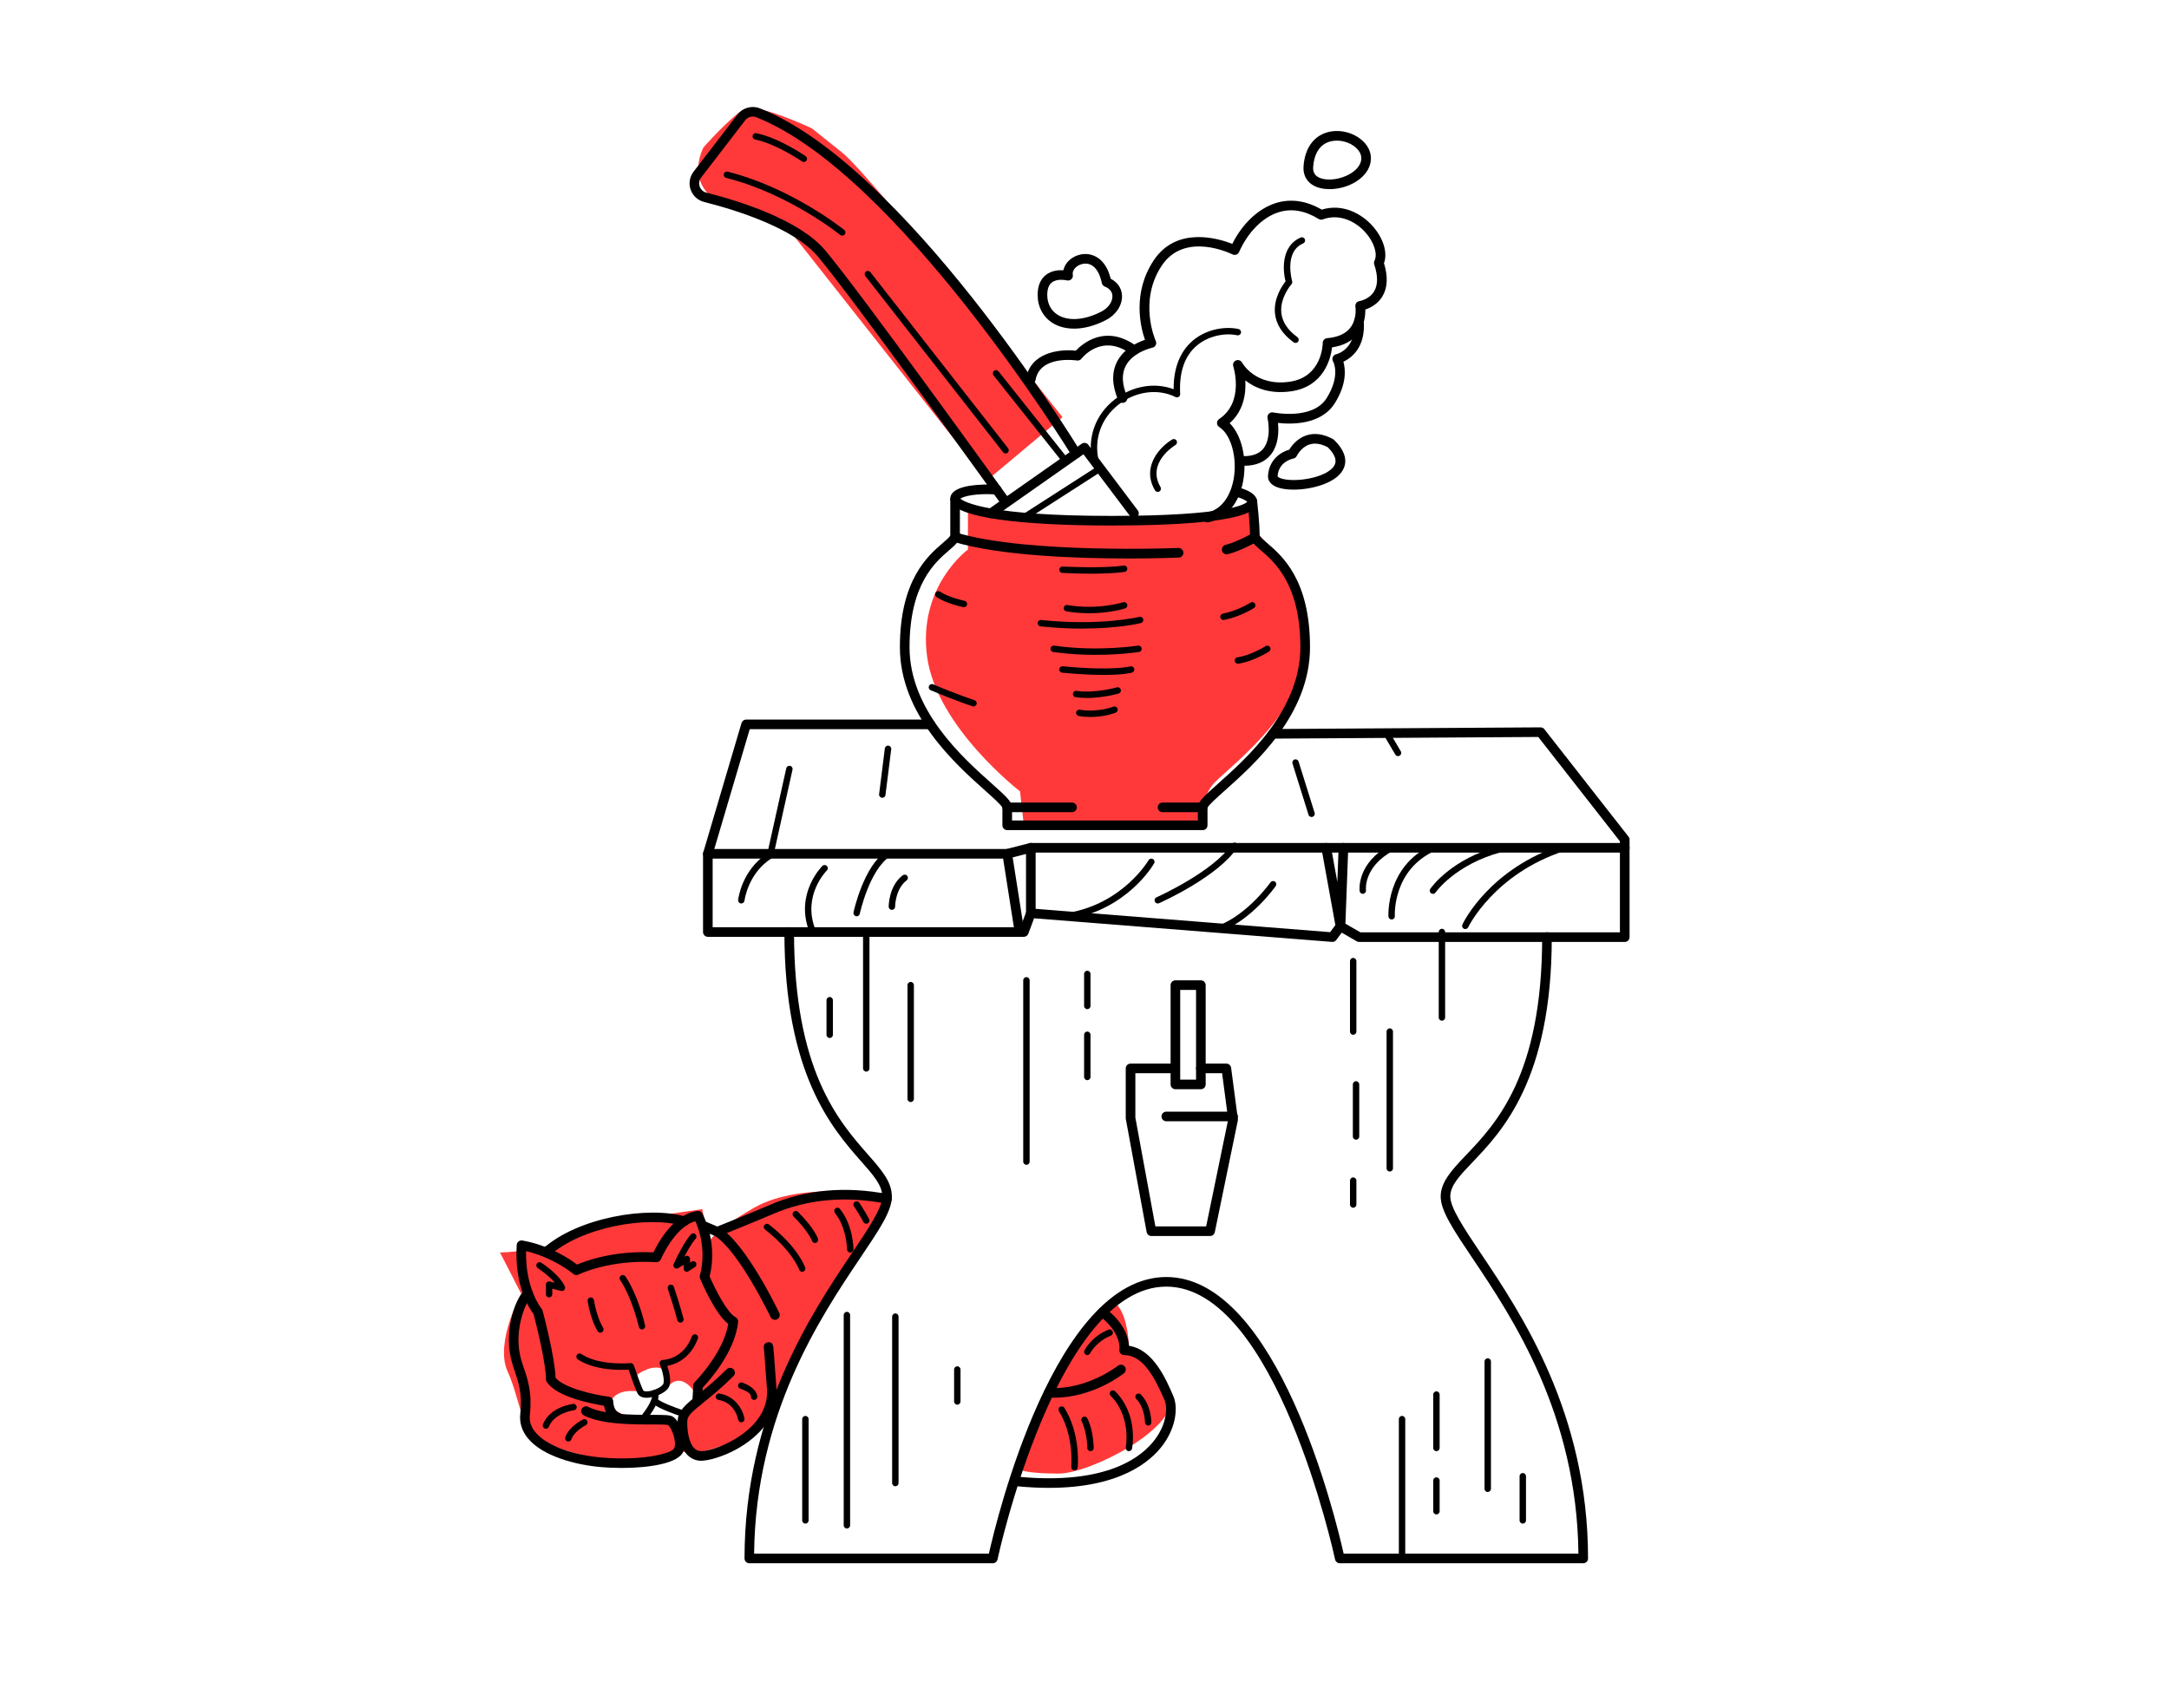
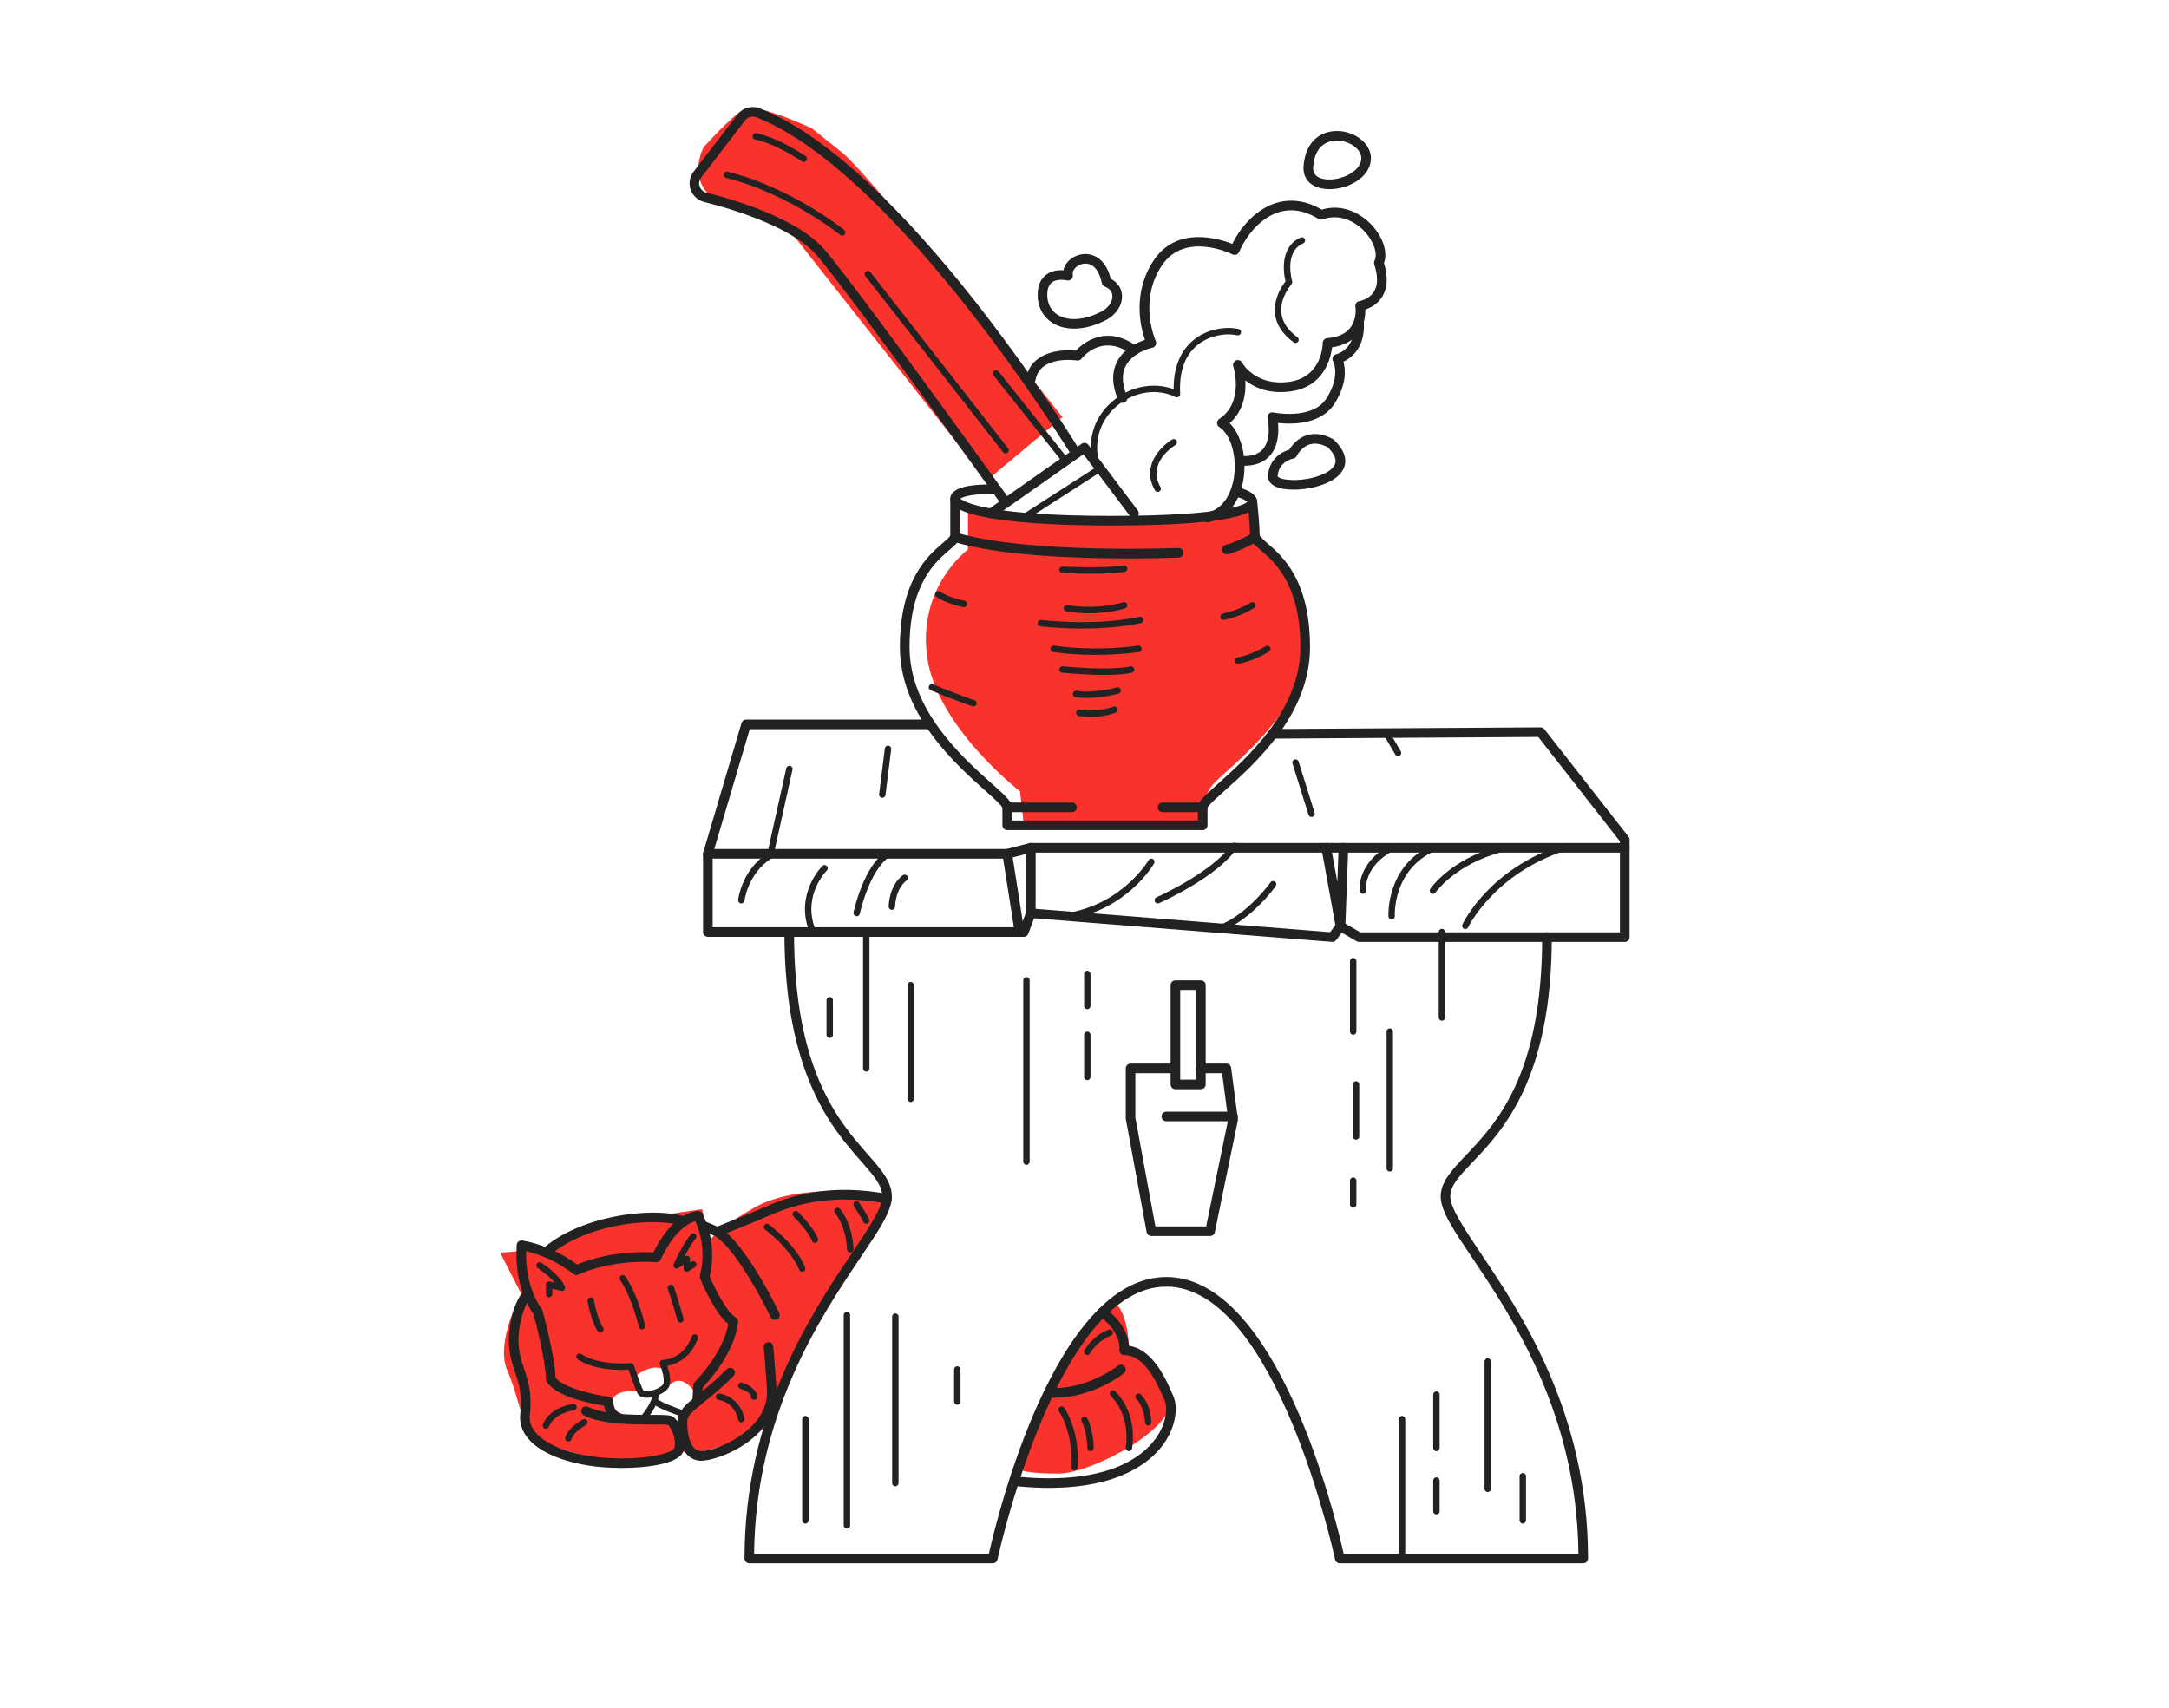
<svg xmlns="http://www.w3.org/2000/svg" viewBox="0 0 677.07 533.16">
-   <g fill="#ff3939">
+   <style>
+         :root { fill:#222 }
+         .accent { fill: #f9322c; }
+ 
+         @media (prefers-color-scheme: dark) {
+             :root {  fill: #f9322c; }
+             .accent { fill:#dee2e6; }
+         }
+     </style>
+   <g class="accent">
    <path d="m219.56 46.07c-4.15 9-.15 17.19 11.85 19.6l12 2.4 64.62 81.95 23.63-19.78s-59.25-74.98-68.75-82.58l-9.5-7.6s-17-8-21-6-12.85 12-12.85 12z" />
    <path d="m302.05 158.51.1-.84v13.9s-15.74 11.5-12.74 33.5 29 42 29 42l1.19 10.6h57.11s-3.3-7.6 2.7-13.6 30.8-24.53 27.9-45.76-15.66-32.69-15.66-32.69l-.74-6.89-35 4.85-30.39-1.53-23.46-3.54z" />
    <path d="m235.41 377.07c-14.25 8.21-14.03 10.82-14 10.99l-2.21-10.55-29.76 4.36-5.03 2.2c-14 7-28.33 6.96-28.33 6.96l6.62 12.91s-8.29 15.13-4.29 24.13 3.89 17 9.45 21 34.55 12.38 43.05 3.69c5.5 1.31 6.5 1.31 15.5-1.69s17.85-16.73 17.85-16.73l15.45-30.87 16.24-23.9.46-6.5s-26.24-4.5-41 4zm-19 63-5.21 4h-9.13s-13.66-3-11.17-7.02 9.01-2.48 9.01-2.48l-1-5.39s5.5-4.11 8.8-1.14c0 0-.3 1.03.7 5.03 4-5 8 1 8 1l1.87 1.45z" />
    <path d="m348.41 407.07c4 4 4 14 4 14s11.21 5 13.11 15-25.11 24-35.11 24-12.04-1.19-12.04-1.19l9.92-25.86c6.11-11.95 12.59-21.91 20.12-25.95z" />
  </g>
  <path d="m313.41 157.57c-.47 0-.93-.22-1.22-.62-.46-.64-46.09-64.1-56.93-76.91-7.52-8.88-25.46-14.46-35.48-16.99-1.96-.5-3.53-1.93-4.19-3.84s-.32-4.01.92-5.62l13.72-17.84c1.62-2.1 4.45-2.9 6.89-1.95 44.89 17.59 97.84 103.35 100.07 106.99.43.71.21 1.63-.5 2.06s-1.63.21-2.06-.5c-.54-.88-54.66-88.54-98.61-105.76-1.21-.47-2.61-.07-3.42.99l-13.72 17.84c-.63.82-.79 1.84-.46 2.81s1.1 1.67 2.09 1.92c10.37 2.62 28.98 8.43 37.04 17.96 10.91 12.9 56.61 76.45 57.07 77.09.48.67.33 1.61-.34 2.09-.26.19-.57.28-.87.28z" />
  <path d="m346.91 164.07c-29.26 0-47.46-2.59-49.93-7.12-.48-.88-.45-1.86.08-2.69 1.74-2.72 8.71-3.25 14.16-2.87.83.06 1.45.77 1.39 1.6s-.78 1.46-1.6 1.39c-6.38-.44-10.26.57-11.23 1.31 1.08.94 8.27 5.38 47.13 5.38 36.45 0 41.73-3.66 42.43-4.4-.3-.33-1.33-1.03-3.73-1.66-.8-.21-1.28-1.03-1.07-1.83s1.03-1.28 1.83-1.07c5.32 1.4 6.21 3.44 6.02 4.9-.23 1.75-.91 7.06-45.48 7.06z" />
  <path d="m309.33 161.77c-.47 0-.94-.22-1.23-.64-.48-.68-.31-1.61.37-2.09l29.2-20.5c.66-.46 1.57-.32 2.06.33l15.45 20.5c.5.66.37 1.6-.3 2.1-.66.5-1.6.37-2.1-.3l-14.57-19.34-28.02 19.67c-.26.18-.56.27-.86.27z" />
  <path d="m375.41 259.17h-61c-.83 0-1.5-.67-1.5-1.5v-5.5c-.35-.84-3.03-3.23-5.4-5.35-9.3-8.3-26.6-23.76-26.6-44.75s8.71-28.53 13.39-32.54c.97-.83 2.3-1.97 2.34-2.38v-11.08c0-.83.67-1.5 1.5-1.5s1.5.67 1.5 1.5v11.08c0 1.76-1.42 2.97-3.38 4.66-4.31 3.69-12.34 10.57-12.34 30.26s16.65 34.52 25.6 42.51c4.76 4.25 6.4 5.8 6.4 7.49v4.1h58v-4.1c0-1.68 1.65-3.24 6.4-7.49 8.95-7.99 25.6-22.86 25.6-42.51s-8.03-26.57-12.34-30.26c-1.96-1.68-3.38-2.9-3.38-4.66 0-3.78-.76-10.35-.76-10.41-.09-.82.49-1.57 1.32-1.66.82-.1 1.57.49 1.66 1.32.03.28.78 6.8.78 10.76.04.41 1.37 1.55 2.34 2.38 4.68 4.01 13.39 11.47 13.39 32.54s-17.3 36.45-26.6 44.75c-2.37 2.12-5.05 4.51-5.4 5.35v5.5c0 .83-.67 1.5-1.5 1.5z" />
  <path d="m334.64 253.57h-20.23c-.83 0-1.5-.67-1.5-1.5s.67-1.5 1.5-1.5h20.23c.83 0 1.5.67 1.5 1.5s-.67 1.5-1.5 1.5z" />
  <path d="m375.41 253.57h-12.52c-.83 0-1.5-.67-1.5-1.5s.67-1.5 1.5-1.5h12.52c.83 0 1.5.67 1.5 1.5s-.67 1.5-1.5 1.5z" />
  <path d="m352.01 174.36c-15.84 0-39.75-.82-54.31-5.19-.79-.24-1.24-1.07-1-1.87.24-.79 1.08-1.24 1.87-1 22.27 6.69 68.81 4.8 69.28 4.78.8-.03 1.53.61 1.56 1.44.04.83-.61 1.53-1.44 1.56-.69.03-7.05.29-15.96.29z" />
  <path d="m382.91 173.07c-.67 0-1.28-.46-1.45-1.14-.2-.8.29-1.62 1.09-1.82 3.74-.94 8.46-3.66 8.51-3.68.72-.42 1.64-.17 2.05.54.42.72.17 1.63-.54 2.05-.21.12-5.13 2.96-9.28 4-.12.03-.25.04-.37.04z" />
  <path d="m340.6 179.11c-4.7 0-8.71-.22-9-.24-.55-.03-.97-.5-.94-1.05s.51-.96 1.05-.94c.12 0 12.24.67 19.05-.3.55-.08 1.05.3 1.13.85s-.3 1.05-.85 1.13c-3.01.43-6.92.55-10.45.55z" />
  <path d="m337.85 196.26c-3.84 0-8.21-.19-13.05-.7-.55-.06-.95-.55-.89-1.1s.55-.95 1.1-.89c18.57 1.95 30.54-.95 30.65-.98.53-.13 1.08.19 1.21.73s-.19 1.08-.73 1.21c-.37.09-7.07 1.72-18.3 1.72z" />
  <path d="m339.94 191.46c-2.17 0-4.57-.16-7.08-.59-.54-.09-.91-.61-.82-1.15s.6-.91 1.15-.82c9.51 1.63 17.33-.83 17.41-.86.52-.17 1.09.12 1.26.65s-.12 1.09-.64 1.26c-.25.08-4.81 1.52-11.28 1.52z" />
  <path d="m341.95 204.45c-3.97 0-8.5-.22-13.18-.89-.55-.08-.93-.58-.85-1.13s.59-.92 1.13-.85c13.68 1.95 26.05.02 26.18 0 .54-.09 1.06.28 1.15.83s-.28 1.06-.83 1.15c-.08.01-5.72.89-13.6.89z" />
  <path d="m344.44 210.71c-3.21 0-7.43-.17-12.88-.69-.55-.05-.95-.54-.9-1.09s.54-.97 1.09-.9c15.74 1.49 21 .05 21.06.04.53-.15 1.08.15 1.24.68s-.14 1.08-.67 1.24c-.15.04-2.55.73-8.93.73z" />
  <path d="m339.23 217.91c-1.15 0-2.33-.07-3.47-.24-.55-.08-.92-.59-.84-1.13s.58-.94 1.13-.84c5.71.84 12.51-1.07 12.58-1.09.53-.15 1.08.16 1.24.69s-.16 1.08-.69 1.24c-.24.07-4.91 1.38-9.95 1.38z" />
  <path d="m340.37 223.85c-1.14 0-2.36-.08-3.63-.3-.54-.09-.91-.61-.82-1.15.09-.55.6-.92 1.15-.82 5.63.94 10.42-.92 10.47-.94.51-.2 1.09.05 1.3.56.2.51-.04 1.09-.56 1.3-.17.07-3.45 1.35-7.91 1.35z" />
  <path d="m381.91 193.57c-.47 0-.88-.33-.98-.8-.11-.54.24-1.07.78-1.18 4.76-.95 8.62-3.42 8.65-3.44.46-.3 1.08-.17 1.38.3.3.46.17 1.08-.3 1.38-.17.11-4.22 2.7-9.35 3.73-.07.01-.13.02-.2.02z" />
  <path d="m386.41 207.22c-.49 0-.92-.36-.99-.86-.08-.55.3-1.05.85-1.13 4.23-.61 8.75-3.47 8.8-3.5.46-.3 1.08-.16 1.38.3s.16 1.08-.3 1.38c-.2.13-4.93 3.12-9.59 3.8-.05 0-.1.01-.14.01z" />
  <path d="m303.91 220.57c-.1 0-.21-.02-.32-.05-.06-.02-6.12-2.05-13.08-5.03-.51-.22-.74-.81-.53-1.31.22-.51.81-.75 1.31-.53 6.88 2.95 12.86 4.95 12.92 4.97.52.17.81.74.63 1.26-.14.42-.53.68-.95.68z" />
  <path d="m300.91 189.57c-.07 0-.13 0-.2-.02-.21-.04-5.23-1.06-8.36-3.15-.46-.31-.58-.93-.28-1.39.31-.46.92-.58 1.39-.28 2.8 1.87 7.59 2.84 7.64 2.85.54.11.89.63.78 1.18-.09.48-.51.8-.98.8z" />
  <path d="m262.91 73.57c-.22 0-.44-.07-.63-.22-.16-.13-16.07-12.92-35.61-17.81-.54-.13-.86-.68-.73-1.21.13-.54.68-.87 1.21-.73 19.98 5 36.23 18.06 36.39 18.19.43.35.49.98.15 1.41-.2.24-.49.37-.78.37z" />
  <path d="m313.91 141.57c-.3 0-.59-.13-.79-.38l-43-55c-.34-.44-.26-1.06.17-1.4.44-.34 1.06-.26 1.4.17l43 55c.34.44.26 1.06-.17 1.4-.18.14-.4.21-.62.21z" />
  <path d="m250.91 50.57c-.2 0-.39-.06-.57-.18-.08-.05-7.92-5.45-14.63-6.84-.54-.11-.89-.64-.78-1.18s.63-.89 1.18-.78c7.12 1.48 15.03 6.93 15.37 7.16.45.31.57.94.25 1.39-.19.28-.51.43-.82.43z" />
  <path d="m332.64 144.91c-.29 0-.59-.13-.78-.38l-21.73-27.34c-.34-.43-.27-1.06.16-1.41.43-.34 1.06-.27 1.41.16l21.73 27.34c.34.43.27 1.06-.16 1.41-.18.15-.4.22-.62.22z" />
  <path d="m319.6 162.56c-.33 0-.65-.16-.84-.46-.3-.46-.16-1.08.3-1.38l23.82-15.31c.47-.3 1.08-.16 1.38.3s.16 1.08-.3 1.38l-23.82 15.31c-.17.11-.35.16-.54.16z" />
  <path d="m341.96 144.91c-.46 0-.87-.32-.97-.78-1.67-7.43.92-14.67 6.93-19.37 5.47-4.28 12.54-5.48 18.44-3.24-.06-8.27 3.17-12.8 5.98-15.18 4.42-3.73 10.36-4.5 14.29-3.61.54.12.88.66.75 1.2-.12.54-.65.87-1.2.75-3.33-.76-8.68-.08-12.56 3.19-3.84 3.25-5.6 8.34-5.22 15.14.02.36-.15.7-.45.89s-.68.22-1 .06c-5.48-2.74-12.47-1.81-17.81 2.37-5.38 4.21-7.71 10.7-6.21 17.36.12.54-.22 1.07-.76 1.19-.07.02-.15.02-.22.02z" />
  <path d="m404.41 107.07c-.2 0-.41-.06-.59-.19-3.5-2.55-5.46-5.57-5.82-8.98-.5-4.76 2.28-8.77 3.3-10.06-1.01-3.91-1.2-11.15 4.71-13.68.5-.22 1.09.02 1.31.53s-.02 1.09-.53 1.31c-6.09 2.61-3.46 11.7-3.44 11.79.1.33.02.7-.21.95-.04.04-3.67 4.17-3.16 8.96.3 2.82 1.99 5.37 5.01 7.56.45.32.55.95.22 1.4-.2.27-.5.41-.81.41z" />
  <path d="m361.39 153.57c-.34 0-.68-.18-.86-.49-4.33-7.4 1.62-13.61 5.37-15.86.47-.28 1.09-.13 1.37.34s.13 1.09-.34 1.37c-.37.23-9.09 5.6-4.67 13.14.28.48.12 1.09-.36 1.37-.16.09-.33.14-.5.14z" />
  <path d="m376.91 163.07c-.7 0-1.32-.49-1.47-1.2-.17-.81.36-1.6 1.17-1.77 6.18-1.26 7.99-7.77 8.48-10.51 1.2-6.67-.81-13.95-4.48-16.25-.43-.27-.7-.74-.71-1.25 0-.51.24-.99.67-1.27 7.96-5.31 4.44-16.32 4.41-16.43-.24-.74.12-1.54.83-1.85.72-.31 1.54-.02 1.91.67.17.3 4.25 7.44 14.74 5.99 10.26-1.41 10.44-11.7 10.44-12.13 0-.78.6-1.43 1.38-1.49 3.34-.28 5.78-1.38 7.24-3.27 2.19-2.83 1.58-6.53 1.58-6.56-.07-.4.03-.81.26-1.14.24-.33.6-.54 1-.6.02 0 3.03-.5 4.56-3 1.23-2.02 1.25-4.86.06-8.45-.13-.38-.1-.79.08-1.15 1.05-2.1-.14-5.83-2.84-8.86-2.9-3.25-7.91-6.02-13.3-4.06-.43.15-.91.11-1.3-.13-4.28-2.63-8.47-3.35-12.45-2.11-4.98 1.54-9.62 6.2-12.39 12.45-.17.37-.48.66-.86.8-.39.14-.81.11-1.18-.07-.61-.3-14.92-7.25-22.08 3.49-7.42 11.13-1.94 23.42-1.88 23.54.19.42.18.9-.03 1.31s-.59.7-1.04.79c-.06.01-5.99 1.27-8.29 5.64-1.34 2.54-1.21 5.74.38 9.5.32.76-.04 1.64-.8 1.97-.76.32-1.64-.04-1.97-.8-1.96-4.64-2.05-8.7-.26-12.08 2.12-4 6.29-5.9 8.64-6.69-1.39-4-4.02-14.68 2.75-24.84 7.18-10.77 20.22-6.81 24.51-5.12 3.18-6.35 8.19-11.07 13.62-12.75 4.65-1.44 9.45-.75 14.3 2.06 6.54-2.01 12.45 1.27 15.88 5.12 3.38 3.8 4.75 8.36 3.55 11.6 1.31 4.24 1.12 7.75-.54 10.45-1.5 2.42-3.82 3.54-5.29 4.02.04 1.76-.23 4.87-2.28 7.52-1.79 2.32-4.51 3.76-8.09 4.28-.42 3.43-2.52 12.32-12.92 13.75-6.77.93-11.35-1.2-14.16-3.43.23 4.01-.47 9.47-4.89 13.36 3.7 3.68 5.49 10.96 4.22 18.02s-5.22 11.77-10.84 12.92c-.1.02-.2.03-.3.03z" />
  <path d="m388.35 145.41c-.83 0-1.5-.67-1.5-1.5s.67-1.5 1.5-1.5c2.76 0 4.79-.8 6.04-2.38 2.68-3.39 1.3-9.39 1.29-9.45-.12-.5.03-1.03.39-1.39.36-.37.89-.52 1.38-.42.12.03 12.32 2.51 16.69-4.5 4.39-7.03 2.08-11.27 1.98-11.45-.24-.42-.26-.93-.07-1.36s.58-.76 1.05-.86c.25-.06 6.29-1.54 5.61-10.22-.06-.83.55-1.55 1.38-1.61.84-.08 1.55.55 1.61 1.38.65 8.28-3.83 11.59-6.35 12.79.66 2.3 1.11 6.88-2.67 12.93-4.27 6.83-13.56 6.65-17.75 6.17.26 2.54.23 6.79-2.19 9.85-1.85 2.34-4.67 3.53-8.4 3.53z" />
  <path d="m321.78 119.89c-.09 0-.17 0-.26-.02-.82-.14-1.36-.92-1.22-1.74 1.42-8.07 10.34-9.2 15.52-8.65 2.07-2.19 9.36-8.49 19.06-1.32.67.49.81 1.43.31 2.1-.49.67-1.43.81-2.1.31-9.08-6.71-15.23 1.08-15.49 1.41-.33.43-.88.65-1.42.57-.47-.07-11.57-1.66-12.93 6.1-.13.73-.76 1.24-1.48 1.24z" />
  <path d="m403.8 152.87c-1.75 0-3.36-.19-4.62-.58-3.06-.94-3.42-2.76-3.36-3.76.31-5.11 4.13-7.45 6.64-8.14.7-1.17 2.42-3.5 5.33-4.46 2.54-.84 5.33-.46 8.29 1.15.12.06.23.15.33.24 4.39 4.25 3.89 7.55 2.7 9.57-2.34 3.97-9.62 5.98-15.31 5.98zm6.69-14.37c-.6 0-1.18.09-1.73.27-2.64.86-3.94 3.54-3.96 3.57-.21.44-.63.76-1.11.84-.18.03-4.59.88-4.88 5.53 0 .08.29.42 1.24.71 4.27 1.31 14.21-.24 16.46-4.06.92-1.55.23-3.49-2.05-5.74-1.42-.74-2.75-1.12-3.98-1.12z" />
  <path d="m335.26 102.6c-2.46 0-4.71-.56-6.58-1.7-3.03-1.84-4.77-5.06-4.77-8.83 0-2.8.87-4.9 2.58-6.24 1.74-1.36 3.94-1.55 5.46-1.46.49-2.34 2.6-4.36 5.44-4.93 3.34-.66 7.71.95 9.32 7.58 2.14 1.1 3.42 2.96 3.53 5.2.15 3.03-1.82 6.06-5.03 7.72-3.42 1.77-6.85 2.67-9.96 2.67zm-3.94-15.26c-.96 0-2.12.17-2.99.86-.94.74-1.42 2.04-1.42 3.87 0 2.74 1.18 4.96 3.33 6.27 3.32 2.02 8.4 1.62 13.59-1.07 2.14-1.11 3.51-3.08 3.42-4.9-.07-1.31-.89-2.31-2.39-2.9-.47-.19-.82-.6-.92-1.1-.87-4.32-3.09-6.56-5.96-5.98-1.94.39-3.38 1.97-3.1 3.4.1.5-.06 1.02-.44 1.38-.37.35-.9.49-1.4.37-.01 0-.76-.18-1.73-.18z" />
  <path d="m415.02 59.05c-.44 0-.88-.02-1.32-.06-4.45-.43-7.05-3.12-6.79-7.02.33-4.88 2.43-8.47 5.94-10.11 3.54-1.66 8.2-1.12 11.58 1.34 2.53 1.84 3.8 4.41 3.47 7.06-.66 5.3-7.07 8.8-12.88 8.8zm-5.11-6.88c-.19 2.83 2.12 3.65 4.08 3.83 4.53.44 10.46-2.31 10.93-6.12.26-2.09-1.3-3.56-2.25-4.26-2.49-1.81-6-2.24-8.54-1.05-2.51 1.17-3.96 3.8-4.22 7.59z" />
  <path d="m415.91 294.07s-.08 0-.12 0l-93-7.37-1.79 4.81c-.22.59-.78.98-1.41.98h-98.63c-.83 0-1.5-.67-1.5-1.5v-24.4c0-.14.02-.29.06-.42l11.95-40.43c.19-.64.77-1.08 1.44-1.08h57.5c.83 0 1.5.67 1.5 1.5s-.67 1.5-1.5 1.5h-56.38l-11.57 39.15v22.69h96.09l1.82-4.89c.23-.63.86-1.02 1.52-.97l93.31 7.39 2.02-2.71c.46-.61 1.29-.78 1.95-.4l5.49 3.17h81.01v-28.42l-25.49-32.58-82.85.52c-.82 0-1.5-.67-1.5-1.49 0-.83.66-1.5 1.49-1.51l83.59-.52c.46 0 .9.21 1.18.58l26.27 33.56c.21.26.32.59.32.92v30.44c0 .83-.67 1.5-1.5 1.5h-82.91c-.26 0-.52-.07-.75-.2l-4.68-2.71-1.72 2.3c-.28.38-.73.6-1.2.6z" />
  <path d="m318.24 292.48c-.73 0-1.36-.53-1.48-1.27l-3.63-23.14h-92.16c-.83 0-1.5-.67-1.5-1.5s.67-1.5 1.5-1.5h93.45c.74 0 1.37.54 1.48 1.27l3.83 24.4c.13.82-.43 1.59-1.25 1.71-.08.01-.16.02-.23.02z" />
  <path d="m418.43 290.7c-.72 0-1.34-.51-1.47-1.23l-4.22-23.28h-89.46v18.93c0 .83-.67 1.5-1.5 1.5s-1.5-.67-1.5-1.5v-20.43c0-.83.67-1.5 1.5-1.5h92.21c.73 0 1.35.52 1.48 1.23l1.99 10.95.4-10.74c.03-.81.69-1.44 1.5-1.44h87.83c.83 0 1.5.67 1.5 1.5s-.67 1.5-1.5 1.5h-86.38l-.86 23.07c-.03.77-.63 1.39-1.39 1.44-.04 0-.07 0-.11 0z" />
  <path d="m314.41 268.08c-.67 0-1.28-.45-1.45-1.13-.21-.8.28-1.62 1.08-1.83l7.37-1.89c.8-.21 1.62.28 1.83 1.08s-.28 1.62-1.08 1.83l-7.37 1.89c-.12.03-.25.05-.37.05z" />
  <path d="m419.35 266.19h-5.36c-.83 0-1.5-.67-1.5-1.5s.67-1.5 1.5-1.5h5.36c.83 0 1.5.67 1.5 1.5s-.67 1.5-1.5 1.5z" />
  <path d="m374.86 340.07h-7.95c-.83 0-1.5-.67-1.5-1.5v-31c0-.83.67-1.5 1.5-1.5h7.95c.83 0 1.5.67 1.5 1.5v31c0 .83-.67 1.5-1.5 1.5zm-6.45-3h4.95v-28h-4.95z" />
  <path d="m377.73 385.9h-18.32c-.72 0-1.34-.52-1.48-1.23l-6.5-35.33c-.02-.09-.02-.18-.02-.27v-15.5c0-.83.67-1.5 1.5-1.5h13c.83 0 1.5.67 1.5 1.5s-.67 1.5-1.5 1.5h-11.5v13.86l6.25 33.97h15.85l6.88-33.38-1.9-14.45h-6.63c-.83 0-1.5-.67-1.5-1.5s.67-1.5 1.5-1.5h7.95c.75 0 1.39.56 1.49 1.3l2.11 16c.02.17.02.33-.02.5l-7.18 34.83c-.14.7-.76 1.2-1.47 1.2z" />
  <path d="m384.91 350.07h-20.84c-.83 0-1.5-.67-1.5-1.5s.67-1.5 1.5-1.5h20.84c.83 0 1.5.67 1.5 1.5s-.67 1.5-1.5 1.5z" />
  <path d="m494.23 488.07h-76c-.71 0-1.32-.5-1.47-1.19-.18-.85-18.47-85.18-52.69-85.18s-52.51 84.33-52.69 85.18c-.15.69-.76 1.19-1.47 1.19h-76c-.83 0-1.5-.67-1.5-1.5 0-45.37 20.95-76.59 33.47-95.25 5.32-7.93 9.53-14.19 9.53-17.75s-2.8-6.66-6.67-11.07c-8.93-10.16-23.88-27.17-23.88-71.52 0-.83.67-1.5 1.5-1.5s1.5.67 1.5 1.5c0 43.22 13.92 59.06 23.13 69.54 4.14 4.71 7.41 8.43 7.41 13.05s-3.99 10.42-10.04 19.43c-12.19 18.16-32.5 48.42-32.96 92.07h73.29c2.45-10.9 20.64-86.37 55.37-86.37s52.92 75.47 55.37 86.37h73.29c-.46-43.65-20.77-73.91-32.96-92.07-6.04-9-10.04-14.95-10.04-19.43s3.41-8.21 7.72-12.73c9.54-9.99 23.96-25.09 23.96-68.27 0-.83.67-1.5 1.5-1.5s1.5.67 1.5 1.5c0 44.39-15.52 60.64-24.79 70.34-4 4.19-6.89 7.21-6.89 10.66s4.2 9.82 9.53 17.75c12.52 18.65 33.47 49.88 33.47 95.25 0 .83-.67 1.5-1.5 1.5z" />
  <path d="m192.91 444.07c-.16 0-.32-.02-.47-.08-2.74-.91-3.61-3.51-3.89-5.11-3.86-.61-15.06-2.77-17.92-7.54-.14-.23-.21-.5-.21-.77 0-5.28-3.31-18.18-3.87-20.31-1.16-1.51-6.07-8.72-5.25-21.58.03-.43.23-.82.57-1.08s.77-.37 1.19-.3c8.6 1.52 14.96 5.9 17.08 7.52 2.74-1.18 11.52-4.42 23.84-3.81 1.45-3.03 6.33-12 13.75-12.93.62-.07 1.24.25 1.53.82 4.55 9.11 2.84 17.37 2.25 19.58 1.92 4.48 5.62 11.52 8.08 12.75.56.28.88.87.82 1.49-.94 9.36-9.08 18.44-11.03 20.49l-.26 4.44c-.05.83-.74 1.47-1.58 1.41-.83-.05-1.46-.76-1.41-1.58l.29-4.99c.02-.37.18-.71.44-.97.09-.09 9.04-9.14 10.45-18.19-4.1-3.14-8.28-12.98-8.78-14.17-.14-.33-.15-.71-.04-1.05.03-.08 2.53-7.96-1.43-16.83-6.46 1.76-10.71 11.78-10.76 11.88-.25.59-.83.96-1.48.92-14.37-.96-24.13 3.8-24.23 3.85-.54.27-1.19.19-1.64-.2-.06-.05-6.05-5.1-14.73-7.11-.25 11.81 4.79 17.94 4.85 18 .14.17.25.37.31.58.16.61 3.86 14.55 4.04 20.92 2.31 3.04 11.36 5.27 16.71 5.98.75.1 1.3.74 1.3 1.49 0 .02.05 2.94 1.97 3.58.79.26 1.21 1.11.95 1.9-.21.63-.79 1.03-1.42 1.03z" />
  <path d="m193.95 458.31c-2.15 0-4.25-.09-6.17-.25-8.08-.67-18.36-3.39-22.98-9-1.89-2.3-2.7-4.88-2.39-7.66.68-6.15-.52-9.71-1.68-13.15-.47-1.38-.95-2.81-1.29-4.36-2.06-9.27 1.74-19.3 4.58-21.2.69-.46 1.62-.28 2.08.41s.28 1.62-.41 2.08c-1.32.89-5.24 9.45-3.32 18.06.31 1.39.75 2.68 1.21 4.05 1.21 3.58 2.58 7.63 1.82 14.45-.22 1.97.34 3.74 1.73 5.42 3.36 4.09 11.38 7.12 20.91 7.92 12.75 1.06 21.91-1.36 22.45-2.98.81-2.43-1-6.5-1.97-7.2-.63-.16-3-.16-5.09-.16-6.19 0-15.53 0-21.18-2.83-.74-.37-1.04-1.27-.67-2.01s1.27-1.04 2.01-.67c5.02 2.51 13.94 2.51 19.84 2.51 4.19 0 5.69.03 6.56.54 2.39 1.42 4.53 7.22 3.35 10.77-1.28 3.84-10.72 5.27-19.38 5.27z" />
  <path d="m170.41 392.53c-.41 0-.82-.17-1.11-.5-.55-.62-.51-1.56.11-2.12 10.88-9.81 32.88-13.47 44.55-10.08.8.23 1.25 1.06 1.02 1.86s-1.06 1.26-1.86 1.02c-10.93-3.17-31.53.25-41.71 9.43-.29.26-.65.39-1 .39z" />
  <path d="m223.91 386.07c-.2 0-.4-.04-.58-.12l-4.72-2c-.76-.32-1.12-1.2-.8-1.97.32-.76 1.2-1.12 1.97-.8l4.15 1.76c2.22-.89 10.44-4.21 16.39-6.76 11.15-4.78 23.54-5.91 36.83-3.36.81.16 1.35.94 1.19 1.76-.16.81-.94 1.34-1.76 1.19-12.69-2.43-24.49-1.37-35.08 3.17-6.94 2.97-16.93 6.97-17.03 7.01-.18.07-.37.11-.56.11z" />
  <path d="m241.91 412.07c-.56 0-1.1-.32-1.36-.86-.1-.21-9.9-20.66-17.44-25.37-.7-.44-.92-1.37-.48-2.07s1.37-.92 2.07-.48c8.28 5.17 18.14 25.75 18.56 26.63.36.75.04 1.64-.71 2-.21.1-.43.15-.64.15z" />
  <path d="m218.91 456.07c-1.69 0-3.2-.64-4.37-1.86-3.01-3.11-3.05-8.97-2.99-10.7.11-3.08 2.57-5.07 6.31-8.08 2.42-1.95 5.43-4.38 8.99-7.93.59-.59 1.54-.59 2.12 0s.59 1.54 0 2.12c-3.67 3.67-6.75 6.15-9.23 8.15-3.56 2.87-5.14 4.21-5.2 5.84-.1 2.8.41 6.71 2.15 8.51.62.64 1.32.94 2.22.94 2.98 0 11.18-2.85 16.26-8.31 3.1-3.33 4.53-7.06 4.24-11.09-.72-10.13-.92-12.31-.97-12.77-.02-.11-.04-.22-.04-.33 0-.81.64-1.49 1.45-1.51 1.03 0 1.36.4 1.54 1.52s0 .03 0 .04c.07.46.12 1.03.17 1.73.14 1.72.38 4.98.82 11.12.35 4.89-1.35 9.38-5.04 13.34-6.02 6.46-15.13 9.26-18.46 9.26z" />
  <path d="m327.4 464.53c-2.98 0-6.18-.15-9.63-.47-.83-.08-1.43-.81-1.35-1.63.08-.83.82-1.44 1.63-1.35 27.71 2.58 38.6-6.31 42.62-11.84 3.71-5.1 3.74-10.01 2.86-12.08-3.14-7.32-6.84-14.09-12.62-14.09-.44 0-.86-.19-1.14-.53-.29-.34-.41-.78-.33-1.22.03-.2.67-5.24-6.19-10.43-.66-.5-.79-1.44-.29-2.1s1.44-.79 2.1-.29c6.01 4.54 7.2 9.26 7.38 11.68 7.58 1.13 11.63 10.58 13.86 15.8 1.38 3.23.97 9.3-3.19 15.02-3.88 5.33-13.47 13.53-35.7 13.53z" />
  <path d="m329.07 436.38c-.58 0-1.17-.02-1.76-.05-.83-.05-1.46-.76-1.41-1.59s.75-1.46 1.59-1.41c11.75.69 21.39-6.85 21.49-6.93.65-.52 1.59-.41 2.11.24s.41 1.59-.23 2.11c-.41.33-9.69 7.63-21.78 7.63z" />
  <path d="m201.82 436.4c-1.75 0-2.49-.75-2.81-1.38-.82-1.63-2.23-5.71-2.8-7.39-2.55.15-10.57.3-15.86-3.22-.46-.31-.58-.93-.28-1.39.31-.46.93-.58 1.39-.28 5.64 3.76 15.25 2.85 15.35 2.84.46-.04.9.24 1.05.68.02.06 1.99 5.96 2.95 7.87.07.14.41.28 1.02.28 1.96 0 4.72-1.33 5.19-2.28.55-1.1-.27-4.28-1.03-6.18-.12-.31-.08-.66.1-.93.19-.27.5-.44.83-.44.25 0 6.36-.13 9.06-7.35.19-.52.77-.78 1.29-.58.52.19.78.77.58 1.29-2.41 6.43-7.2 8.08-9.56 8.5.59 1.78 1.39 4.86.52 6.59-.94 1.87-4.58 3.38-6.98 3.38z" />
  <path d="m171.41 405.07c-.55 0-1-.45-1-1v-3c0-.31.14-.6.38-.79s.56-.26.86-.18l1.55.39c-.96-1.15-2.61-2.76-5.35-4.59-.46-.31-.58-.93-.28-1.39s.92-.58 1.39-.28c6.21 4.14 7.35 7.38 7.39 7.52.12.35.03.73-.21 1-.25.27-.62.38-.98.29l-2.76-.69v1.72c0 .55-.45 1-1 1z" />
  <path d="m214.41 397.07c-.16 0-.33-.04-.48-.12-.32-.17-.52-.51-.52-.88v-1.2l-1.68 1.05c-.37.23-.86.19-1.19-.1s-.43-.77-.25-1.17c3.25-7.08 5.33-9.2 5.42-9.29.39-.39 1.02-.39 1.41 0s.39 1.02 0 1.41c-.03.03-1.35 1.42-3.51 5.62l.27-.17c.31-.19.7-.2 1.01-.03.32.18.51.51.51.87v1.16l.46-.3c.46-.3 1.08-.17 1.38.29s.17 1.08-.29 1.38l-2 1.3c-.17.11-.35.16-.54.16z" />
  <path d="m201.41 443.07c-.22 0-.44-.07-.62-.22-.43-.34-.5-.97-.16-1.41 1.75-2.19 3.32-5.17 2.89-6.13-.23-.5 0-1.1.5-1.32.51-.23 1.1 0 1.32.5 1.18 2.59-2.41 7.29-3.15 8.2-.2.25-.49.38-.78.38z" />
  <path d="m212.41 442.07c-.1 0-.21-.02-.32-.05-.63-.21-6.23-2.1-8.15-3.68-.43-.35-.49-.98-.13-1.41.35-.42.98-.49 1.41-.13 1.38 1.14 5.89 2.79 7.51 3.33.52.17.81.74.63 1.26-.14.42-.53.68-.95.68z" />
  <path d="m187.41 416.07c-.32 0-.64-.16-.83-.44-.09-.13-2.13-3.25-3.15-9.39-.09-.54.28-1.06.82-1.15.54-.1 1.06.28 1.15.82.95 5.68 2.83 8.58 2.85 8.61.3.46.18 1.08-.28 1.38-.17.11-.36.17-.55.17z" />
  <path d="m200.41 415.07c-.46 0-.87-.32-.98-.78-.02-.09-2.01-8.89-5.86-14.66-.31-.46-.18-1.08.28-1.39s1.08-.18 1.39.28c4.06 6.08 6.06 14.96 6.14 15.34.12.54-.22 1.07-.76 1.19-.07.02-.15.02-.22.02z" />
  <path d="m212.41 412.94c-.44 0-.85-.3-.97-.75-.01-.04-1.02-3.91-2.98-9.81-.17-.52.11-1.09.63-1.26.53-.18 1.09.11 1.26.63 1.99 5.96 3.01 9.9 3.02 9.94.14.53-.18 1.08-.72 1.22-.08.02-.17.03-.25.03z" />
  <path d="m170.41 446.07c-.12 0-.25-.02-.37-.07-.51-.21-.76-.79-.56-1.3 2.2-5.49 9.14-6.34 9.43-6.38.55-.07 1.04.33 1.11.88s-.33 1.04-.88 1.11c-.06 0-6.05.76-7.8 5.13-.16.39-.53.63-.93.63z" />
  <path d="m177.41 450.07c-.1 0-.21-.02-.32-.05-.52-.17-.81-.74-.63-1.26 1.12-3.35 5.32-5.49 5.5-5.58.5-.24 1.09-.05 1.34.45s.05 1.09-.45 1.34c-.04.02-3.64 1.86-4.5 4.42-.14.42-.53.68-.95.68z" />
  <path d="m250.41 397.07c-.42 0-.81-.26-.95-.68-.02-.05-2.06-5.83-10.67-12.53-.44-.34-.51-.97-.17-1.4s.97-.52 1.4-.17c9.13 7.1 11.25 13.22 11.33 13.47.17.52-.11 1.09-.63 1.26-.11.04-.21.05-.32.05z" />
  <path d="m254.41 388.07c-.42 0-.81-.26-.95-.68 0-.02-1.04-2.89-5.76-7.61-.39-.39-.39-1.02 0-1.41s1.02-.39 1.41 0c5.11 5.11 6.2 8.26 6.24 8.39.17.52-.11 1.09-.63 1.26-.11.04-.21.05-.32.05z" />
  <path d="m265.41 391.07c-.55 0-1-.45-1-1 0-.07-.06-6.72-3.78-11.38-.34-.43-.27-1.06.16-1.41s1.06-.28 1.41.16c4.17 5.21 4.22 12.33 4.22 12.62 0 .55-.45 1-1 1z" />
  <path d="m270.41 382.07c-.37 0-.72-.2-.9-.55 0-.02-1-1.99-2.94-4.89-.31-.46-.18-1.08.28-1.39s1.08-.18 1.39.28c2.01 3.02 3.02 5.02 3.06 5.11.25.49.05 1.09-.45 1.34-.14.07-.3.11-.45.11z" />
  <path d="m335.41 459.07s-.07 0-.1 0c-.55-.05-.95-.54-.9-1.09 0-.1.9-9.77-3.85-17.37-.29-.47-.15-1.09.32-1.38s1.09-.15 1.38.32c5.12 8.2 4.19 18.21 4.15 18.63-.05.52-.49.9-.99.9z" />
  <path d="m340.41 453.07c-.55 0-1-.45-1-1 0-.05-.03-4.82-1.77-8.34-.25-.5-.04-1.09.45-1.34.5-.25 1.09-.04 1.34.45 1.95 3.95 1.98 9.02 1.98 9.23 0 .55-.45 1-1 1z" />
  <path d="m352.41 453.07c-.06 0-.13 0-.2-.02-.54-.11-.89-.63-.79-1.17.02-.1 1.8-9.58-4.73-16.1-.39-.39-.39-1.02 0-1.41s1.02-.39 1.41 0c7.29 7.29 5.36 17.47 5.27 17.9-.09.47-.51.8-.98.8z" />
  <path d="m358.41 445.07c-.55 0-1-.45-1-1 0-.05-.04-4.63-2.71-7.29-.39-.39-.39-1.02 0-1.41s1.02-.39 1.41 0c3.26 3.26 3.29 8.49 3.29 8.71 0 .55-.45 1-1 1z" />
  <path d="m339.41 423.07c-.15 0-.3-.03-.45-.11-.49-.25-.69-.85-.45-1.34.09-.18 2.23-4.36 7.52-6.48.51-.21 1.09.04 1.3.56.21.51-.04 1.09-.56 1.3-4.59 1.84-6.46 5.48-6.48 5.52-.18.35-.53.55-.9.55z" />
  <path d="m231.41 444.07c-.48 0-.9-.35-.99-.84-.04-.21-.98-5.31-6.18-6.18-.54-.09-.91-.61-.82-1.15s.6-.92 1.15-.82c5.3.88 7.44 5.5 7.82 7.82.09.54-.28 1.06-.82 1.15-.06 0-.11.01-.17.01z" />
  <path d="m235.41 437.07c-.55 0-1-.45-1-1s-.22-1.38-3.34-2.52c-.52-.19-.79-.76-.6-1.28s.76-.78 1.28-.6c4.53 1.66 4.66 4.13 4.66 4.4 0 .55-.45 1-1 1z" />
  <path d="m270.41 334.57c-.55 0-1-.45-1-1v-42.58c0-.55.45-1 1-1s1 .45 1 1v42.58c0 .55-.45 1-1 1z" />
  <path d="m284.28 344.07c-.55 0-1-.45-1-1v-35.5c0-.55.45-1 1-1s1 .45 1 1v35.5c0 .55-.45 1-1 1z" />
  <path d="m259 324.07c-.55 0-1-.45-1-1v-10.79c0-.55.45-1 1-1s1 .45 1 1v10.79c0 .55-.45 1-1 1z" />
  <path d="m251.41 475.69c-.55 0-1-.45-1-1v-31.62c0-.55.45-1 1-1s1 .45 1 1v31.62c0 .55-.45 1-1 1z" />
  <path d="m264.37 477.22c-.55 0-1-.45-1-1v-65.65c0-.55.45-1 1-1s1 .45 1 1v65.65c0 .55-.45 1-1 1z" />
  <path d="m279.49 464.03c-.55 0-1-.45-1-1v-51.96c0-.55.45-1 1-1s1 .45 1 1v51.96c0 .55-.45 1-1 1z" />
  <path d="m298.83 438.56c-.55 0-1-.45-1-1v-9.99c0-.55.45-1 1-1s1 .45 1 1v9.99c0 .55-.45 1-1 1z" />
  <path d="m320.41 363.67c-.55 0-1-.45-1-1v-56.6c0-.55.45-1 1-1s1 .45 1 1v56.6c0 .55-.45 1-1 1z" />
  <path d="m339.41 315.07c-.55 0-1-.45-1-1v-10c0-.55.45-1 1-1s1 .45 1 1v10c0 .55-.45 1-1 1z" />
  <path d="m339.41 337.24c-.55 0-1-.45-1-1v-13.17c0-.55.45-1 1-1s1 .45 1 1v13.17c0 .55-.45 1-1 1z" />
  <path d="m422.41 323.07c-.55 0-1-.45-1-1v-22c0-.55.45-1 1-1s1 .45 1 1v22c0 .55-.45 1-1 1z" />
  <path d="m423.3 355.82c-.55 0-1-.45-1-1v-16.25c0-.55.45-1 1-1s1 .45 1 1v16.25c0 .55-.45 1-1 1z" />
  <path d="m422.41 377.07c-.55 0-1-.45-1-1v-7.47c0-.55.45-1 1-1s1 .45 1 1v7.47c0 .55-.45 1-1 1z" />
  <path d="m433.83 365.77c-.55 0-1-.45-1-1v-42.7c0-.55.45-1 1-1s1 .45 1 1v42.7c0 .55-.45 1-1 1z" />
  <path d="m450.11 318.67c-.55 0-1-.45-1-1v-26.69c0-.55.45-1 1-1s1 .45 1 1v26.69c0 .55-.45 1-1 1z" />
  <path d="m437.66 487.57c-.55 0-1-.45-1-1v-43.5c0-.55.45-1 1-1s1 .45 1 1v43.5c0 .55-.45 1-1 1z" />
  <path d="m448.39 453.07c-.55 0-1-.45-1-1v-16.67c0-.55.45-1 1-1s1 .45 1 1v16.67c0 .55-.45 1-1 1z" />
  <path d="m448.39 472.82c-.55 0-1-.45-1-1v-9.58c0-.55.45-1 1-1s1 .45 1 1v9.58c0 .55-.45 1-1 1z" />
  <path d="m464.41 465.82c-.55 0-1-.45-1-1v-39.75c0-.55.45-1 1-1s1 .45 1 1v39.75c0 .55-.45 1-1 1z" />
  <path d="m475.35 475.69c-.55 0-1-.45-1-1v-13.79c0-.55.45-1 1-1s1 .45 1 1v13.79c0 .55-.45 1-1 1z" />
  <path d="m231.41 282.07s-.08 0-.11 0c-.55-.06-.94-.56-.88-1.1.04-.38 1.12-9.28 9.11-14.51l5.91-26.6c.12-.54.66-.87 1.19-.76.54.12.88.65.76 1.19l-6 27c-.06.26-.22.49-.45.63-7.47 4.67-8.53 13.18-8.54 13.26-.06.51-.49.89-.99.89z" />
  <path d="m253.41 291.07c-.41 0-.79-.25-.94-.66-4.17-11.47 3.89-19.7 4.23-20.05.39-.39 1.02-.39 1.41 0s.39 1.02 0 1.41c-.31.31-7.49 7.71-3.77 17.95.19.52-.08 1.09-.6 1.28-.11.04-.23.06-.34.06z" />
  <path d="m267.41 286.07c-.07 0-.14 0-.21-.02-.54-.12-.88-.65-.77-1.19.13-.59 3.17-14.45 10.21-19.11.46-.3 1.08-.18 1.39.28.3.46.18 1.08-.28 1.39-6.37 4.21-9.33 17.73-9.36 17.87-.1.47-.52.79-.98.79z" />
  <path d="m278.41 284.07c-.55 0-1-.45-1-1 0-.27.05-6.54 4.4-9.8.44-.33 1.07-.24 1.4.2s.24 1.07-.2 1.4c-3.54 2.66-3.6 8.15-3.6 8.2 0 .55-.45 1-1 1z" />
  <path d="m333.38 287.03c-.48 0-.91-.35-.99-.84-.09-.54.28-1.06.82-1.15 17.32-2.85 25.25-16.34 25.32-16.47.28-.48.88-.64 1.37-.37.48.27.64.88.37 1.36-.34.59-8.45 14.45-26.74 17.45-.05 0-.11.01-.16.01z" />
  <path d="m361.41 282.07c-.38 0-.75-.22-.92-.59-.22-.5 0-1.1.51-1.32.18-.08 17.81-7.99 23.57-16.64.3-.46.92-.58 1.39-.28.46.31.58.93.28 1.39-6.09 9.14-23.68 17.03-24.43 17.36-.13.06-.27.09-.41.09z" />
  <path d="m380.99 290.8c-.4 0-.77-.24-.93-.63-.2-.51.05-1.09.56-1.3 9.04-3.58 15.9-13.28 15.97-13.38.32-.45.94-.56 1.39-.25.45.32.56.94.25 1.39-.29.42-7.28 10.29-16.87 14.09-.12.05-.25.07-.37.07z" />
  <path d="m425.41 279.07c-.5 0-.93-.37-.99-.87-.04-.35-.96-8.75 9.58-14.39.49-.26 1.09-.08 1.35.41s.08 1.09-.41 1.35c-9.29 4.97-8.58 12.08-8.54 12.38.06.55-.33 1.04-.87 1.11-.04 0-.08 0-.12 0z" />
  <path d="m434.41 287.07c-.52 0-.96-.41-1-.93 0-.16-.88-15.77 13.74-22.36.5-.23 1.1 0 1.32.5.23.5 0 1.1-.5 1.32-13.36 6.03-12.57 20.26-12.56 20.41.04.55-.38 1.03-.93 1.06-.02 0-.04 0-.07 0z" />
  <path d="m447.3 279.07c-.19 0-.39-.06-.56-.17-.46-.31-.58-.93-.26-1.39.26-.38 6.49-9.36 21.68-13.4.53-.14 1.08.17 1.22.71.14.53-.17 1.08-.71 1.22-14.42 3.85-20.48 12.51-20.54 12.6-.19.28-.51.44-.83.44z" />
  <path d="m457.41 290.07c-.14 0-.29-.03-.43-.1-.5-.24-.71-.83-.48-1.33.33-.71 8.45-17.48 31.34-24.91.52-.17 1.09.12 1.26.64s-.12 1.09-.64 1.26c-22.03 7.15-30.07 23.69-30.15 23.86-.17.36-.53.57-.91.57z" />
  <path d="m275.41 249.07s-.08 0-.12 0c-.55-.07-.94-.57-.87-1.12l1.79-14.28c.07-.55.57-.94 1.12-.87s.94.57.87 1.12l-1.79 14.28c-.06.51-.49.88-.99.88z" />
  <path d="m409.41 255.07c-.43 0-.82-.27-.95-.7l-5-16c-.17-.53.13-1.09.66-1.25.52-.17 1.09.13 1.25.66l5 16c.17.53-.13 1.09-.66 1.25-.1.03-.2.05-.3.05z" />
  <path d="m436.41 236.07c-.34 0-.68-.18-.86-.49l-3.66-6.2c-.28-.48-.12-1.09.35-1.37.48-.28 1.09-.12 1.37.35l3.66 6.2c.28.48.12 1.09-.35 1.37-.16.09-.33.14-.51.14z" />
</svg>
